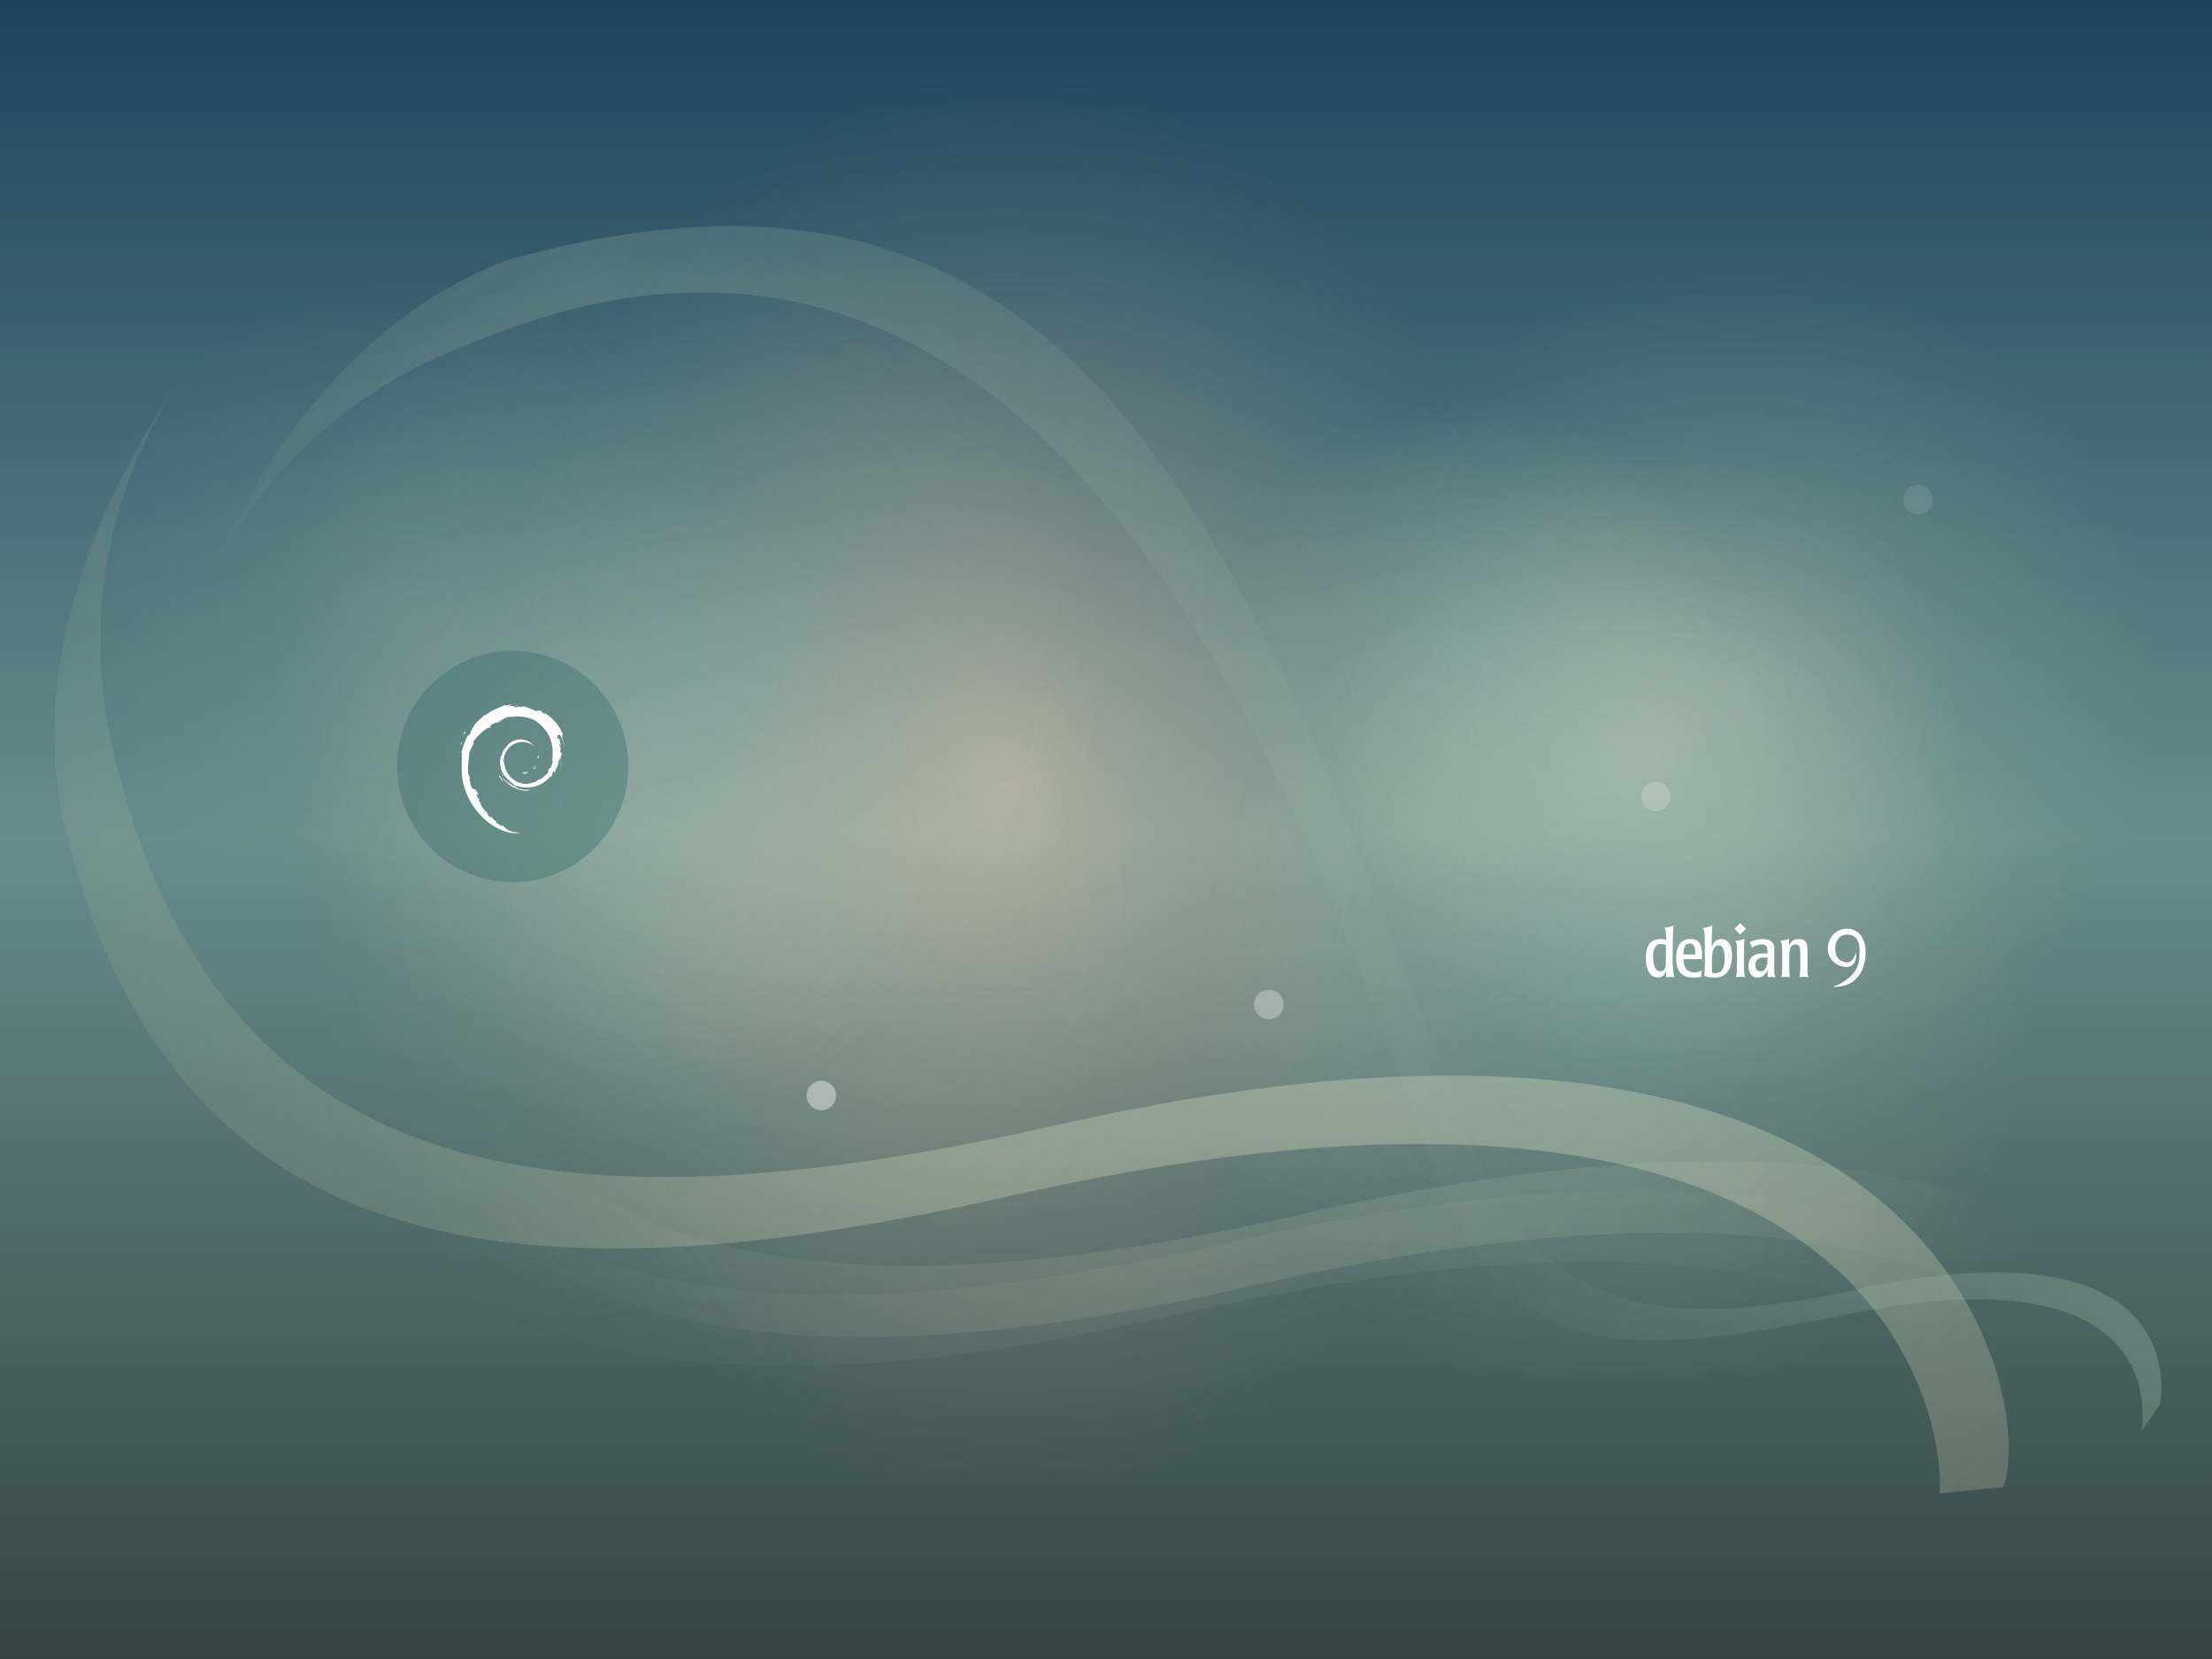
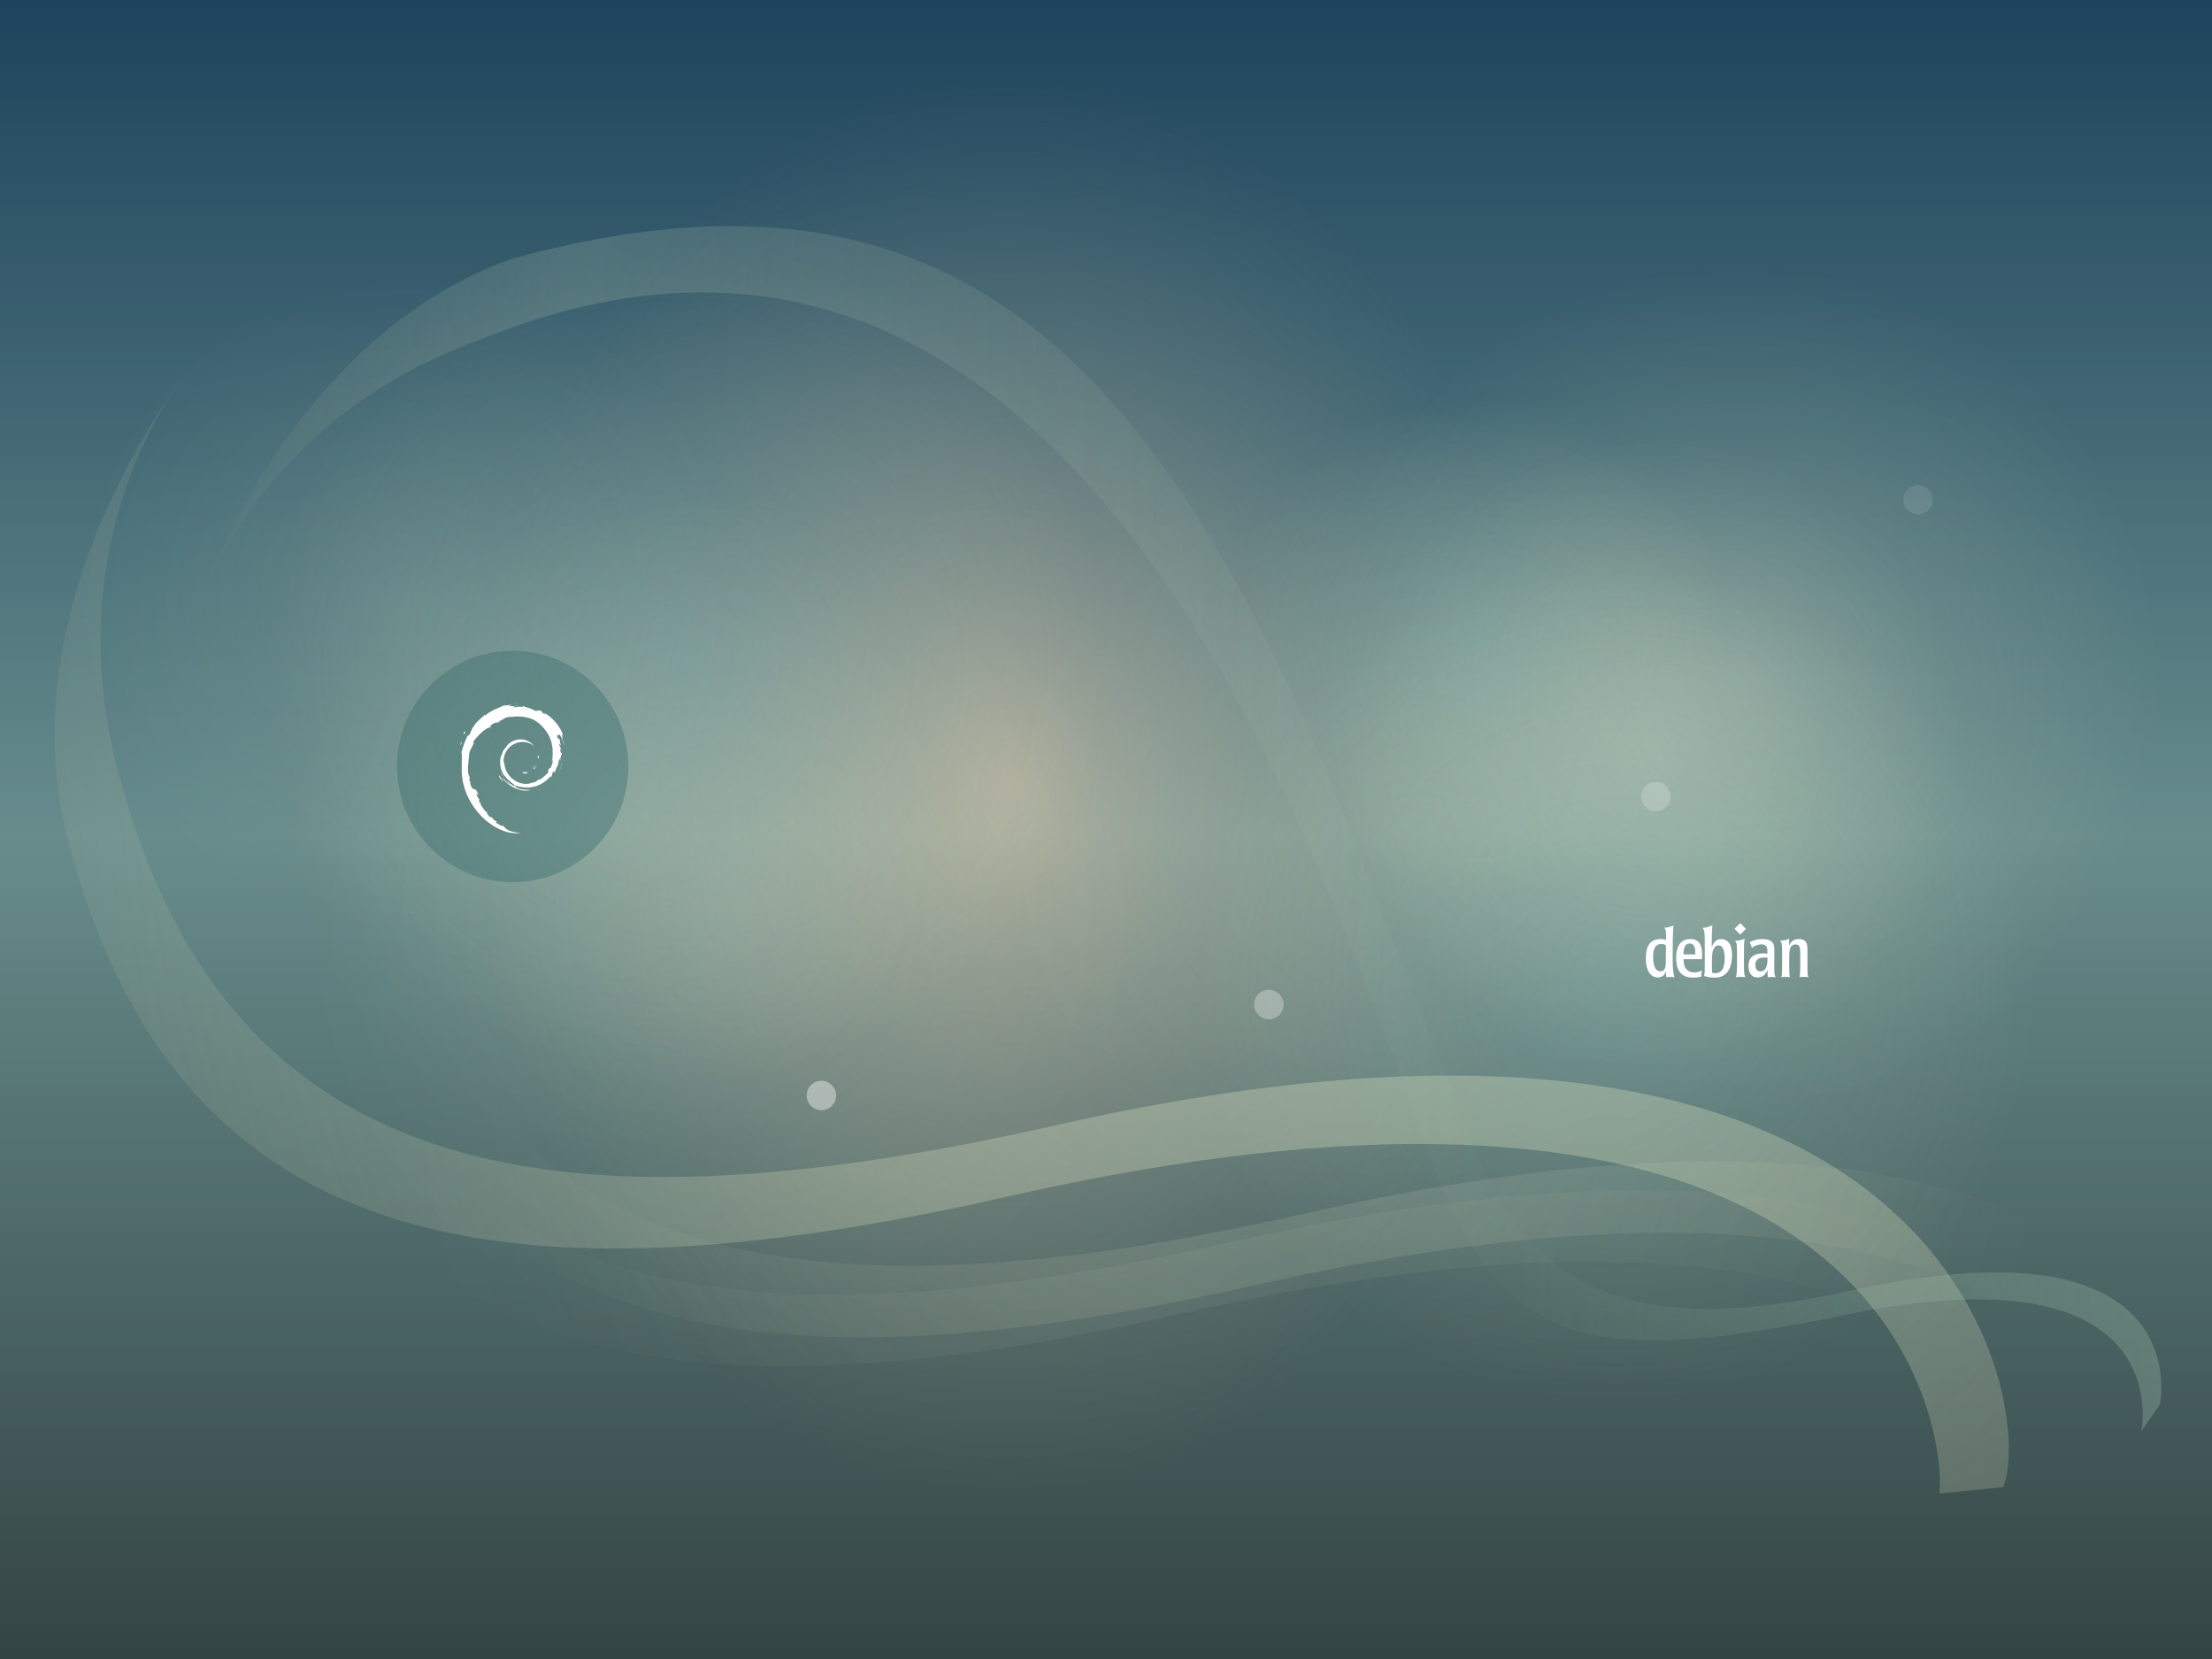
<svg xmlns="http://www.w3.org/2000/svg" version="1.1" id="root" x="0px" y="0px" width="1600" height="1200" viewBox="0 0 1600 1200" enable-background="new 0 0 1024 768" xml:space="preserve">
  <defs id="defs188" />
  <g id="background" transform="matrix(1.5625,0,0,1.5625,-8.5253906e-6,-5.3417969e-6)">
    <g id="background_1_">
      <linearGradient id="SVGID_1_" gradientUnits="userSpaceOnUse" x1="-1759.378" y1="4249.164" x2="-1759.379" y2="3474.712" gradientTransform="matrix(1,0,0,-1,2273.379,4247.078)">
        <stop offset="0" style="stop-color:#133356" id="stop6" />
        <stop offset="0.502" style="stop-color:#7C9999" id="stop8" />
        <stop offset="1" style="stop-color:#333333" id="stop10" />
      </linearGradient>
      <rect style="fill:url(#SVGID_1_)" x="-1" y="-3.95" width="1030.001" height="775.901" id="rect12" />
    </g>
    <g id="Layer_4">
      <radialGradient id="SVGID_2_" cx="-1848.697" cy="3394.279" r="504.368" gradientTransform="matrix(0.9962,0,0,-1.3407,2307.595,4914.205)" gradientUnits="userSpaceOnUse">
        <stop offset="0" style="stop-color:#E4C8A5;stop-opacity:0.5" id="stop16" />
        <stop offset="0.143" style="stop-color:#AEAB93;stop-opacity:0.437" id="stop18" />
        <stop offset="0.38" style="stop-color:#587E77;stop-opacity:0.333" id="stop20" />
        <stop offset="0.488" style="stop-color:#366C6C;stop-opacity:0.286" id="stop22" />
      </radialGradient>
      <rect style="fill:url(#SVGID_2_)" x="-1" y="-3.466" width="1030.001" height="775.174" id="rect24" />
    </g>
  </g>
  <g id="glows" transform="matrix(1.5625,0,0,1.5625,-8.5253906e-6,-5.3417969e-6)">
    <radialGradient id="SVGID_3_" cx="-1507.371" cy="3897.723" r="145.275" gradientTransform="matrix(1,0,0,-1,2273.379,4247.078)" gradientUnits="userSpaceOnUse">
      <stop offset="0" style="stop-color:#FFFCDD" id="stop28" />
      <stop offset="1" style="stop-color:#FEF9C8;stop-opacity:0" id="stop30" />
    </radialGradient>
    <path style="opacity:0.2;fill:url(#SVGID_3_)" enable-background="new    " d="m 766.007,204.082 c 80.234,0 145.277,65.042 145.277,145.275 0,80.229 -65.043,145.272 -145.277,145.272 -80.23,0 -145.275,-65.043 -145.275,-145.271 -0.003,-80.234 65.042,-145.276 145.275,-145.276 z" id="path32" />
    <radialGradient id="SVGID_4_" cx="-1588.051" cy="3947.717" r="114.988" gradientTransform="matrix(1,0,0,-1,2273.379,4247.078)" gradientUnits="userSpaceOnUse">
      <stop offset="0" style="stop-color:#99CCCC" id="stop35" />
      <stop offset="1" style="stop-color:#FEF9C8;stop-opacity:0" id="stop37" />
    </radialGradient>
    <path style="opacity:0.2;fill:url(#SVGID_4_)" enable-background="new    " d="m 685.327,184.374 c 63.506,0 114.99,51.481 114.99,114.989 0,63.507 -51.484,114.985 -114.99,114.985 -63.506,0 -114.988,-51.478 -114.988,-114.985 0,-63.508 51.482,-114.989 114.988,-114.989 z" id="path39" />
    <radialGradient id="SVGID_5_" cx="-2084.39" cy="3967.489" r="152.451" gradientTransform="matrix(1,0,0,-1,2273.379,4247.078)" gradientUnits="userSpaceOnUse">
      <stop offset="0" style="stop-color:#FFFCDD" id="stop42" />
      <stop offset="1" style="stop-color:#FEF9C8;stop-opacity:0" id="stop44" />
    </radialGradient>
    <circle style="opacity:0.1;fill:url(#SVGID_5_)" enable-background="new    " cx="188.989" cy="279.589" r="152.451" id="circle46" />
    <radialGradient id="SVGID_6_" cx="-1986.572" cy="3869.126" r="152.451" gradientTransform="matrix(1,0,0,-1,2273.379,4247.078)" gradientUnits="userSpaceOnUse">
      <stop offset="0" style="stop-color:#FFFCDD" id="stop49" />
      <stop offset="1" style="stop-color:#FEF9C8;stop-opacity:0" id="stop51" />
    </radialGradient>
    <circle style="opacity:0.1;fill:url(#SVGID_6_)" enable-background="new    " cx="286.806" cy="377.952" r="152.451" id="circle53" />
    <radialGradient id="SVGID_7_" cx="-1936.446" cy="3820.824" r="195.03" gradientTransform="matrix(1,0,0,-1,2273.379,4247.078)" gradientUnits="userSpaceOnUse">
      <stop offset="0" style="stop-color:#FFFCDD" id="stop56" />
      <stop offset="1" style="stop-color:#FEF9C8;stop-opacity:0" id="stop58" />
    </radialGradient>
    <path style="opacity:0.1;fill:url(#SVGID_7_)" enable-background="new    " d="m 336.93,231.226 c 107.713,0 195.034,87.317 195.034,195.025 0,107.712 -87.321,195.03 -195.034,195.03 -107.711,0 -195.029,-87.318 -195.029,-195.03 C 141.9,318.543 229.218,231.226 336.93,231.226 Z" id="path60" />
    <radialGradient id="SVGID_8_" cx="-1618.281" cy="3861.288" r="195.028" gradientTransform="matrix(1,0,0,-1,2273.379,4247.078)" gradientUnits="userSpaceOnUse">
      <stop offset="0" style="stop-color:#FFFCDD" id="stop63" />
      <stop offset="1" style="stop-color:#FEF9C8;stop-opacity:0" id="stop65" />
    </radialGradient>
    <path style="opacity:0.1;fill:url(#SVGID_8_)" enable-background="new    " d="m 655.099,190.764 c 107.713,0 195.029,87.315 195.029,195.025 0,107.715 -87.316,195.027 -195.029,195.027 -107.709,0 -195.031,-87.314 -195.031,-195.026 -10e-4,-107.71 87.322,-195.026 195.031,-195.026 z" id="path67" />
    <radialGradient id="SVGID_9_" cx="-1954.735" cy="3939.332" r="195.028" gradientTransform="matrix(1,0,0,-1,2273.379,4247.078)" gradientUnits="userSpaceOnUse">
      <stop offset="0" style="stop-color:#99CCCC" id="stop70" />
      <stop offset="1" style="stop-color:#FEF9C8;stop-opacity:0" id="stop72" />
    </radialGradient>
    <circle style="opacity:0.2;fill:url(#SVGID_9_)" enable-background="new    " cx="318.643" cy="307.746" r="195.028" id="circle74" />
    <radialGradient id="SVGID_10_" cx="-1468.607" cy="3929.969" r="195.028" gradientTransform="matrix(1,0,0,-1,2273.379,4247.078)" gradientUnits="userSpaceOnUse">
      <stop offset="0" style="stop-color:#FFFCDD" id="stop77" />
      <stop offset="1" style="stop-color:#FEF9C8;stop-opacity:0" id="stop79" />
    </radialGradient>
    <circle style="opacity:0.2;fill:url(#SVGID_10_)" enable-background="new    " cx="804.771" cy="317.11" r="195.028" id="circle81" />
    <radialGradient id="SVGID_11_" cx="-1525.753" cy="3792.606" r="195.028" gradientTransform="matrix(1,0,0,-1,2273.379,4247.078)" gradientUnits="userSpaceOnUse">
      <stop offset="0" style="stop-color:#99CCCC" id="stop84" />
      <stop offset="1" style="stop-color:#FEF9C8;stop-opacity:0" id="stop86" />
    </radialGradient>
    <path style="opacity:0.2;fill:url(#SVGID_11_)" enable-background="new    " d="m 747.624,259.444 c 107.715,0 195.031,87.317 195.031,195.024 0,107.712 -87.316,195.03 -195.031,195.03 -107.709,0 -195.027,-87.318 -195.027,-195.03 0,-107.707 87.318,-195.024 195.027,-195.024 z" id="path88" />
  </g>
  <g id="octopus_1_" transform="matrix(1.5625,0,0,1.5625,-8.5253906e-6,-5.3417969e-6)">
    <radialGradient id="SVGID_12_" cx="14671.389" cy="-3744.686" r="366.571" gradientTransform="matrix(-1,0,0,1,15223.664,4229.417)" gradientUnits="userSpaceOnUse">
      <stop offset="0" style="stop-color:#BCCCB3" id="stop92" />
      <stop offset="1" style="stop-color:#FEF9C8;stop-opacity:0" id="stop94" />
    </radialGradient>
    <path style="opacity:0.1;fill:url(#SVGID_12_)" enable-background="new    " d="m 168.048,223.54 c 0,0 -86.494,106.006 -57.708,218.526 48.662,190.206 195.996,220.612 434.657,166.5 420.549,-95.355 435.082,117.585 431.961,137.355 l 22.83,-33.101 C 1002.909,693.052 988.376,480.113 567.827,575.464 329.164,629.576 181.83,599.174 133.171,408.966 104.385,296.448 168.048,223.54 168.048,223.54" id="path96" />
    <radialGradient id="SVGID_13_" cx="14562.357" cy="-3883.877" r="734.648" gradientTransform="matrix(-1,0,0,1,15223.664,4229.417)" gradientUnits="userSpaceOnUse">
      <stop offset="0" style="stop-color:#BCCCB3" id="stop99" />
      <stop offset="1" style="stop-color:#FEF9C8;stop-opacity:0" id="stop101" />
    </radialGradient>
    <path style="opacity:0.5;fill:url(#SVGID_13_)" enable-background="new    " d="m 88.851,169.021 c 0,0 -86.494,106.01 -57.71,218.529 48.661,190.205 195.995,220.61 434.655,166.498 420.548,-95.354 435.085,117.59 431.962,137.36 l 29.531,-2.98 C 941.941,654.983 909.174,425.595 488.623,520.949 249.965,575.06 102.631,544.658 53.971,354.454 25.188,241.93 88.851,169.021 88.851,169.021" id="path103" />
    <radialGradient id="SVGID_14_" cx="14636.27" cy="-3758.109" r="366.571" gradientTransform="matrix(-1,0,0,1,15223.664,4229.417)" gradientUnits="userSpaceOnUse">
      <stop offset="0" style="stop-color:#BCCCB3" id="stop106" />
      <stop offset="1" style="stop-color:#FEF9C8;stop-opacity:0" id="stop108" />
    </radialGradient>
    <path style="opacity:0.2;fill:url(#SVGID_14_)" enable-background="new    " d="m 203.168,210.116 c 0,0 -86.496,106.01 -57.709,218.527 48.66,190.208 195.994,220.61 434.655,166.499 420.549,-95.354 435.084,117.583 431.963,137.356 l 22.83,-33.092 C 1038.03,679.634 1023.493,466.688 602.946,562.044 364.284,616.156 216.95,585.751 168.29,395.546 139.505,283.024 203.168,210.116 203.168,210.116" id="path110" />
    <linearGradient id="SVGID_15_" gradientUnits="userSpaceOnUse" x1="14223.135" y1="-3845.822" x2="15135.541" y2="-3845.822" gradientTransform="matrix(-1,0,0,1,15223.664,4229.417)">
      <stop offset="0" style="stop-color:#ABCCB3;stop-opacity:0.7" id="stop113" />
      <stop offset="0.33" style="stop-color:#B4CFB5;stop-opacity:0.05" id="stop115" />
      <stop offset="0.803" style="stop-color:#C1D4B7;stop-opacity:0.5" id="stop117" />
      <stop offset="1" style="stop-color:#FEF9C8;stop-opacity:0" id="stop119" />
    </linearGradient>
    <path style="opacity:0.4;fill:url(#SVGID_15_)" enable-background="new    " d="m 88.124,290.207 c 0,0 24.657,-93.599 133.962,-132.87 203.448,-83.235 321.105,84.886 391.744,252.657 6.24,14.827 21.852,52.288 47.604,124.087 34.018,94.833 80.385,95.987 183.184,76.647 158.574,-35.955 147.92,44.341 146.736,51.796 l 8.607,-12.479 c 1.184,-7.454 11.836,-87.751 -146.736,-51.799 C 755.145,619.225 707.43,597.609 679.916,525.489 652.4,453.375 650.705,450.672 624.752,384.237 535.707,156.296 433.547,65.825 236.682,119.868 127.381,159.143 88.124,290.207 88.124,290.207" id="path121" />
  </g>
  <g id="rounds" transform="matrix(1.5625,0,0,1.5625,-8.5253906e-6,-5.3417969e-6)">
    <path style="fill:none;stroke:#ffffff;stroke-width:2;stroke-miterlimit:10" stroke-miterlimit="10" d="M 623.601,444.982" id="path124" />
    <circle style="opacity:0.3;fill:#ffffff" enable-background="new    " cx="587.396" cy="465.029" r="6.82" id="circle126" />
    <path style="opacity:0.2;fill:#ffffff" enable-background="new    " d="m 766.542,361.95 c 3.77,0 6.82,3.054 6.82,6.819 0,3.769 -3.053,6.821 -6.82,6.821 -3.766,0 -6.818,-3.053 -6.818,-6.821 0,-3.765 3.052,-6.819 6.818,-6.819 z" id="path128" />
    <circle style="opacity:0.1;fill:#ffffff" enable-background="new    " cx="887.966" cy="231.33" r="6.82" id="circle130" />
    <circle style="opacity:0.4;fill:#ffffff" enable-background="new    " cx="380.241" cy="507.141" r="6.82" id="circle132" />
  </g>
  <g id="logoGroup_1_" transform="matrix(1.09375,0,0,1.09375,111.2569,166.3209)">
    <path enable-background="new    " d="m 237.346,278.303 c 42.261,0 76.518,34.258 76.518,76.517 0,42.254 -34.257,76.513 -76.518,76.513 -42.256,0 -76.514,-34.259 -76.514,-76.513 0.001,-42.259 34.258,-76.517 76.514,-76.517 z" id="path135" style="opacity:0.4;fill:#366c6c" />
    <g id="logo_1_" enable-background="new    ">
      <path d="m 244.072,358.603 c -1.419,0.018 0.269,0.728 2.123,1.015 0.514,-0.401 0.977,-0.805 1.389,-1.198 -1.153,0.283 -2.328,0.291 -3.512,0.183" id="path138" style="fill:#ffffff" />
      <path d="m 251.694,356.703 c 0.852,-1.17 1.464,-2.447 1.681,-3.768 -0.191,0.943 -0.7,1.752 -1.181,2.612 -2.656,1.676 -0.25,-0.989 -0.006,-2.006 -2.85,3.596 -0.392,2.157 -0.494,3.162" id="path140" style="fill:#ffffff" />
      <path d="m 254.509,349.378 c 0.173,-2.557 -0.502,-1.746 -0.728,-0.773 0.263,0.14 0.473,1.804 0.728,0.773" id="path142" style="fill:#ffffff" />
      <path d="m 238.684,314.417 c 0.76,0.139 1.639,0.24 1.513,0.422 0.83,-0.186 1.019,-0.349 -1.513,-0.422" id="path144" style="fill:#ffffff" />
      <path d="m 240.198,314.838 -0.531,0.115 0.497,-0.05 0.034,-0.065" id="path146" style="fill:#ffffff" />
      <path d="m 263.837,350.349 c 0.08,2.295 -0.672,3.413 -1.354,5.387 l -1.226,0.613 c -1.009,1.953 0.097,1.245 -0.619,2.79 -1.573,1.397 -4.759,4.365 -5.776,4.633 -0.749,-0.017 0.506,-0.88 0.666,-1.218 -2.099,1.442 -1.682,2.161 -4.897,3.042 l -0.095,-0.21 c -7.918,3.727 -18.915,-3.653 -18.774,-13.729 -0.083,0.64 -0.239,0.479 -0.415,0.736 -0.407,-5.183 2.396,-10.386 7.122,-12.515 4.627,-2.288 10.048,-1.355 13.35,1.74 -1.816,-2.383 -5.438,-4.912 -9.723,-4.674 -4.2,0.074 -8.139,2.742 -9.444,5.641 -2.157,1.354 -2.403,5.224 -3.341,5.931 -1.268,9.277 2.375,13.283 8.527,18.001 0.964,0.657 0.271,0.75 0.401,1.247 -2.05,-0.956 -3.913,-2.4 -5.453,-4.17 0.816,1.193 1.703,2.354 2.838,3.263 -1.929,-0.649 -4.503,-4.671 -5.255,-4.833 3.323,5.953 13.475,10.438 18.799,8.206 -2.463,0.094 -5.588,0.053 -8.357,-0.972 -1.159,-0.596 -2.742,-1.832 -2.46,-2.064 7.258,2.711 14.752,2.05 21.035,-2.982 1.6,-1.244 3.345,-3.36 3.85,-3.391 -0.759,1.141 0.13,0.55 -0.453,1.556 1.59,-2.569 -0.692,-1.046 1.642,-4.435 l 0.86,1.189 c -0.324,-2.136 2.65,-4.72 2.348,-8.092 0.684,-1.03 0.76,1.11 0.032,3.479 1.004,-2.63 0.27,-3.046 0.524,-5.224 0.273,0.729 0.642,1.506 0.833,2.276 -0.654,-2.545 0.667,-4.282 0.997,-5.757 -0.325,-0.144 -1.008,1.12 -1.166,-1.878 0.022,-1.305 0.364,-0.683 0.494,-1.006 -0.254,-0.146 -0.926,-1.147 -1.334,-3.066 0.295,-0.448 0.793,1.167 1.192,1.232 -0.256,-1.523 -0.704,-2.686 -0.724,-3.855 -1.181,-2.461 -0.419,0.332 -1.373,-1.054 -1.255,-3.913 1.038,-0.905 1.198,-2.682 1.895,2.753 2.98,7.017 3.478,8.788 -0.378,-2.155 -0.986,-4.238 -1.742,-6.263 0.574,0.249 -0.934,-4.435 0.747,-1.334 -1.788,-6.604 -7.68,-12.773 -13.092,-15.665 0.662,0.604 1.5,1.364 1.204,1.484 -2.699,-1.6 -2.223,-1.729 -2.61,-2.404 -2.195,-0.896 -2.335,0.073 -3.784,0.004 -4.134,-2.195 -4.933,-1.962 -8.735,-3.334 l 0.171,0.813 c -2.74,-0.916 -3.191,0.341 -6.15,0.002 -0.18,-0.141 0.95,-0.51 1.877,-0.645 -2.648,0.351 -2.524,-0.521 -5.113,0.099 0.638,-0.445 1.312,-0.748 1.996,-1.125 -2.158,0.134 -5.156,1.255 -4.232,0.229 -3.524,1.572 -9.777,3.781 -13.288,7.072 l -0.11,-0.735 c -1.612,1.932 -7.014,5.764 -7.446,8.271 l -0.427,0.097 c -0.836,1.42 -1.377,3.025 -2.044,4.479 -1.097,1.865 -1.604,0.717 -1.447,1.007 -2.155,4.369 -3.224,8.033 -4.149,11.046 0.661,0.985 0.016,5.923 0.265,9.875 -1.079,19.522 13.705,38.488 29.867,42.862 2.368,0.852 5.886,0.816 8.888,0.898 -3.537,-1.01 -3.994,-0.53 -7.438,-1.739 -2.483,-1.169 -3.027,-2.503 -4.788,-4.03 l 0.695,1.229 c -3.447,-1.224 -2.003,-1.512 -4.813,-2.398 l 0.747,-0.966 c -1.116,-0.085 -2.959,-1.884 -3.465,-2.884 l -1.226,0.051 c -1.468,-1.812 -2.254,-3.12 -2.194,-4.131 l -0.401,0.702 c -0.443,-0.77 -5.408,-6.799 -2.831,-5.396 -0.48,-0.438 -1.117,-0.707 -1.809,-1.962 l 0.529,-0.594 c -1.242,-1.595 -2.287,-3.637 -2.201,-4.323 0.662,0.895 1.118,1.058 1.574,1.212 -3.137,-7.76 -3.31,-0.423 -5.673,-7.899 l 0.502,-0.039 c -0.38,-0.581 -0.617,-1.205 -0.925,-1.825 l 0.221,-2.175 c -2.249,-2.602 -0.631,-11.067 -0.306,-15.71 0.228,-1.89 1.875,-3.897 3.134,-7.056 l -0.768,-0.134 c 1.463,-2.551 8.367,-10.265 11.565,-9.872 1.551,-1.94 -0.309,-0.01 -0.613,-0.495 3.403,-3.522 4.475,-2.481 6.769,-3.12 2.479,-1.465 -2.123,0.574 -0.948,-0.556 4.281,-1.095 3.03,-2.483 8.616,-3.042 0.591,0.335 -1.365,0.514 -1.852,0.948 3.565,-1.745 11.284,-1.351 16.294,0.965 5.818,2.722 12.35,10.755 12.61,18.315 l 0.291,0.077 c -0.146,3.003 0.465,6.481 -0.596,9.676 l 0.707,-1.505" id="path148" style="fill:#ffffff" />
      <path d="m 228.569,360.551 -0.2,0.994 c 0.933,1.268 1.674,2.643 2.865,3.631 -0.859,-1.669 -1.493,-2.361 -2.665,-4.625" id="path150" style="fill:#ffffff" />
      <path d="m 230.772,360.466 c -0.491,-0.549 -0.789,-1.202 -1.116,-1.855 0.314,1.154 0.957,2.138 1.552,3.152 l -0.436,-1.297" id="path152" style="fill:#ffffff" />
      <path d="m 269.828,351.977 -0.209,0.525 c -0.377,2.717 -1.207,5.407 -2.477,7.897 1.4,-2.629 2.302,-5.505 2.686,-8.422" id="path154" style="fill:#ffffff" />
      <path d="m 238.965,313.733 c 0.964,-0.353 2.36,-0.191 3.381,-0.423 -1.33,0.115 -2.651,0.182 -3.955,0.343 l 0.574,0.08" id="path156" style="fill:#ffffff" />
      <path d="m 205.249,331.665 c 0.221,2.048 -1.542,2.842 0.389,1.488 1.036,-2.33 -0.402,-0.641 -0.389,-1.488" id="path158" style="fill:#ffffff" />
      <path d="m 202.979,341.146 c 0.444,-1.365 0.53,-2.184 0.699,-2.976 -1.233,1.572 -0.57,1.907 -0.699,2.976" id="path160" style="fill:#ffffff" />
    </g>
  </g>
-   <g id="debian_1_" transform="matrix(0.875,0,0,0.875,558.7928,303.9622)">
-     <g id="g163">
-       <path d="m 738.546,437.724 c -0.053,0.058 -0.053,9.28 -0.17,11.688 -0.111,1.946 -0.287,6.128 -4.41,6.128 -4.24,0 -5.273,-4.871 -5.615,-6.989 -0.398,-2.348 -0.398,-4.298 -0.398,-5.153 0,-2.751 0.17,-10.43 6.645,-10.43 1.949,0 3.037,0.575 3.896,1.03 l 0.052,3.726 z m -16.611,6.761 c 0,16.155 8.594,16.155 9.854,16.155 3.553,0 5.846,-1.948 6.818,-5.327 l 0.113,5.098 c 1.09,-0.058 2.182,-0.171 3.953,-0.171 0.633,0 1.146,0 1.607,0.056 0.457,0 0.916,0.057 1.434,0.115 -0.918,-1.832 -1.607,-5.955 -1.607,-14.896 0,-8.707 0,-23.43 0.748,-27.898 -2.063,0.976 -3.842,1.604 -7.736,1.947 1.549,1.662 1.549,2.522 1.549,10.079 -1.088,-0.341 -2.465,-0.742 -4.813,-0.742 -10.26,0 -11.92,8.936 -11.92,15.584" id="path165" style="fill:#ffffff" />
-       <path d="m 753.005,441.561 c 0.055,-4.756 1.031,-8.993 5.098,-8.993 4.473,0 4.811,4.924 4.697,8.993 l -9.795,0 z m 15.467,0.575 c 0,-6.703 -1.316,-13.291 -9.793,-13.291 -11.688,0 -11.688,12.948 -11.688,15.696 0,11.632 5.215,16.213 13.975,16.213 3.896,0 5.789,-0.569 6.82,-0.859 -0.055,-2.063 0.23,-3.379 0.572,-5.153 -1.203,0.745 -2.75,1.72 -6.188,1.72 -8.939,0 -9.053,-8.138 -9.053,-10.944 l 15.24,0 0.115,-3.382" id="path167" style="fill:#ffffff" />
-       <path d="m 787.11,444.599 c 0,5.327 -0.975,12.489 -7.619,12.489 -0.918,0 -2.063,-0.173 -2.807,-0.345 -0.119,-2.063 -0.119,-5.614 -0.119,-9.739 0,-4.927 0.518,-7.502 0.92,-8.765 1.203,-4.066 3.895,-4.123 4.412,-4.123 4.352,0 5.213,6.014 5.213,10.483 z m -16.443,6.245 c 0,4.238 0,6.646 -0.688,8.479 2.352,0.916 5.271,1.431 8.768,1.431 2.232,0 8.707,0 12.203,-7.16 1.662,-3.322 2.234,-7.792 2.234,-11.173 0,-2.064 -0.23,-6.588 -1.891,-9.454 -1.604,-2.689 -4.184,-4.064 -6.932,-4.064 -5.498,0 -7.104,4.583 -7.963,6.932 0,-2.92 0.059,-13.118 0.514,-18.333 -3.725,1.72 -6.018,2.003 -8.48,2.232 2.238,0.918 2.238,4.7 2.238,17.018 l 0,14.094" id="path169" style="fill:#ffffff" />
-       <path d="m 804.196,460.41 c -1.146,-0.171 -1.951,-0.287 -3.611,-0.287 -1.83,0 -3.092,0.116 -4.41,0.287 0.574,-1.087 0.803,-1.604 0.975,-5.326 0.229,-5.099 0.287,-18.737 -0.113,-21.602 -0.289,-2.179 -0.801,-2.521 -1.604,-3.093 4.695,-0.46 6.012,-0.803 8.191,-1.833 -0.457,2.521 -0.518,3.784 -0.518,7.621 -0.115,19.767 -0.171,21.885 1.09,24.233" id="path171" style="fill:#ffffff" />
-       <path d="m 822.544,444.194 c -0.117,3.611 -0.172,6.134 -1.148,8.14 -1.203,2.578 -3.209,3.322 -4.695,3.322 -3.441,0 -4.184,-2.861 -4.184,-5.669 0,-5.387 4.814,-5.789 6.988,-5.789 l 3.041,0 -0.002,-0.004 0,0 z m -15.758,7.051 c 0,3.607 1.088,7.215 4.299,8.766 1.434,0.63 2.863,0.63 3.322,0.63 5.271,0 7.045,-3.896 8.137,-6.303 -0.057,2.521 0,4.065 0.17,6.072 1.031,-0.057 2.064,-0.171 3.783,-0.171 0.973,0 1.887,0.114 2.863,0.171 -0.633,-0.973 -0.975,-1.548 -1.146,-3.781 -0.115,-2.175 -0.115,-4.354 -0.115,-7.391 l 0.057,-11.688 c 0,-4.356 -1.146,-8.652 -9.74,-8.652 -5.67,0 -8.994,1.72 -10.656,2.578 0.689,1.261 1.266,2.349 1.777,4.813 2.24,-1.95 5.16,-2.981 8.135,-2.981 4.758,0 4.758,3.155 4.758,7.621 -1.088,-0.055 -2.004,-0.17 -3.553,-0.17 -7.28,0.002 -12.091,2.804 -12.091,10.486" id="path173" style="fill:#ffffff" />
-       <path d="m 855.542,454.738 c 0.059,1.947 0.059,4.01 0.857,5.673 -1.262,-0.117 -2.006,-0.287 -4.355,-0.287 -1.375,0 -2.115,0.119 -3.209,0.287 0.23,-0.745 0.348,-1.029 0.461,-2.004 0.17,-1.315 0.289,-5.73 0.289,-7.277 l 0,-6.188 c 0,-2.69 0,-6.59 -0.178,-7.962 -0.113,-0.973 -0.396,-3.61 -3.725,-3.61 -3.266,0 -4.352,2.404 -4.754,4.354 -0.459,2.005 -0.459,4.184 -0.459,12.66 0.057,7.334 0.057,8.021 0.629,10.027 -0.971,-0.115 -2.174,-0.228 -3.891,-0.228 -1.377,0 -2.295,0.055 -3.436,0.228 0.4,-0.918 0.629,-1.375 0.742,-4.582 0.117,-3.154 0.346,-18.622 -0.172,-22.286 -0.285,-2.237 -0.859,-2.752 -1.486,-3.327 4.641,-0.229 6.127,-0.972 7.561,-1.717 l 0,6.069 c 0.688,-1.774 2.119,-5.729 7.85,-5.729 7.162,0 7.219,5.214 7.275,8.651 l 0,17.248" id="path175" style="fill:#ffffff" />
-       <path d="m 804.681,420.449 -4.746,4.743 -4.742,-4.743 4.742,-4.741 4.746,4.741" id="path177" style="fill:#ffffff" />
-     </g>
-     <g id="_x39_">
-       <g id="g180">
-         <g id="g182">
-           <path d="m 887.964,452.013 c -8.387,0.247 -15.672,-7.104 -15.672,-15.072 0,-8.824 6.385,-16.575 15.928,-16.575 9.539,0 15.424,7.751 15.424,19.66 0,10.267 -3.438,17.441 -8.035,21.894 -3.584,3.516 -8.539,5.667 -13.561,6.243 -2.295,0.356 -4.303,0.432 -5.811,0.356 0,0 21.428,-6.439 22.102,-24.065 0.148,-3.942 2.871,-19.64 -10.619,-19.279 -5.379,0.14 -9.188,4.734 -9.188,11.336 0,5.812 1.785,9.928 7.676,11.37 4.113,1.009 6.695,-0.587 9.746,-8.037 -0.002,-10e-4 1.346,11.895 -7.99,12.169 z" id="path184" style="fill:#ffffff" />
-         </g>
-       </g>
-     </g>
+   <g id="g163" transform="matrix(0.875,0,0,0.875,558.7928,303.9622)">
+     <path style="fill:#ffffff" id="path165" d="m 738.546,437.724 c -0.053,0.058 -0.053,9.28 -0.17,11.688 -0.111,1.946 -0.287,6.128 -4.41,6.128 -4.24,0 -5.273,-4.871 -5.615,-6.989 -0.398,-2.348 -0.398,-4.298 -0.398,-5.153 0,-2.751 0.17,-10.43 6.645,-10.43 1.949,0 3.037,0.575 3.896,1.03 z m -16.611,6.761 c 0,16.155 8.594,16.155 9.854,16.155 3.553,0 5.846,-1.948 6.818,-5.327 l 0.113,5.098 c 1.09,-0.058 2.182,-0.171 3.953,-0.171 0.633,0 1.146,0 1.607,0.056 0.457,0 0.916,0.057 1.434,0.115 -0.918,-1.832 -1.607,-5.955 -1.607,-14.896 0,-8.707 0,-23.43 0.748,-27.898 -2.063,0.976 -3.842,1.604 -7.736,1.947 1.549,1.662 1.549,2.522 1.549,10.079 -1.088,-0.341 -2.465,-0.742 -4.813,-0.742 -10.26,0 -11.92,8.936 -11.92,15.584" />
+     <path style="fill:#ffffff" id="path167" d="m 753.005,441.561 c 0.055,-4.756 1.031,-8.993 5.098,-8.993 4.473,0 4.811,4.924 4.697,8.993 z m 15.467,0.575 c 0,-6.703 -1.316,-13.291 -9.793,-13.291 -11.688,0 -11.688,12.948 -11.688,15.696 0,11.632 5.215,16.213 13.975,16.213 3.896,0 5.789,-0.569 6.82,-0.859 -0.055,-2.063 0.23,-3.379 0.572,-5.153 -1.203,0.745 -2.75,1.72 -6.188,1.72 -8.939,0 -9.053,-8.138 -9.053,-10.944 h 15.24 l 0.115,-3.382" />
+     <path style="fill:#ffffff" id="path169" d="m 787.11,444.599 c 0,5.327 -0.975,12.489 -7.619,12.489 -0.918,0 -2.063,-0.173 -2.807,-0.345 -0.119,-2.063 -0.119,-5.614 -0.119,-9.739 0,-4.927 0.518,-7.502 0.92,-8.765 1.203,-4.066 3.895,-4.123 4.412,-4.123 4.352,0 5.213,6.014 5.213,10.483 z m -16.443,6.245 c 0,4.238 0,6.646 -0.688,8.479 2.352,0.916 5.271,1.431 8.768,1.431 2.232,0 8.707,0 12.203,-7.16 1.662,-3.322 2.234,-7.792 2.234,-11.173 0,-2.064 -0.23,-6.588 -1.891,-9.454 -1.604,-2.689 -4.184,-4.064 -6.932,-4.064 -5.498,0 -7.104,4.583 -7.963,6.932 0,-2.92 0.059,-13.118 0.514,-18.333 -3.725,1.72 -6.018,2.003 -8.48,2.232 2.238,0.918 2.238,4.7 2.238,17.018 v 14.094" />
+     <path style="fill:#ffffff" id="path171" d="m 804.196,460.41 c -1.146,-0.171 -1.951,-0.287 -3.611,-0.287 -1.83,0 -3.092,0.116 -4.41,0.287 0.574,-1.087 0.803,-1.604 0.975,-5.326 0.229,-5.099 0.287,-18.737 -0.113,-21.602 -0.289,-2.179 -0.801,-2.521 -1.604,-3.093 4.695,-0.46 6.012,-0.803 8.191,-1.833 -0.457,2.521 -0.518,3.784 -0.518,7.621 -0.115,19.767 -0.171,21.885 1.09,24.233" />
+     <path style="fill:#ffffff" id="path173" d="m 822.544,444.194 c -0.117,3.611 -0.172,6.134 -1.148,8.14 -1.203,2.578 -3.209,3.322 -4.695,3.322 -3.441,0 -4.184,-2.861 -4.184,-5.669 0,-5.387 4.814,-5.789 6.988,-5.789 h 3.041 z m -15.758,7.051 c 0,3.607 1.088,7.215 4.299,8.766 1.434,0.63 2.863,0.63 3.322,0.63 5.271,0 7.045,-3.896 8.137,-6.303 -0.057,2.521 0,4.065 0.17,6.072 1.031,-0.057 2.064,-0.171 3.783,-0.171 0.973,0 1.887,0.114 2.863,0.171 -0.633,-0.973 -0.975,-1.548 -1.146,-3.781 -0.115,-2.175 -0.115,-4.354 -0.115,-7.391 l 0.057,-11.688 c 0,-4.356 -1.146,-8.652 -9.74,-8.652 -5.67,0 -8.994,1.72 -10.656,2.578 0.689,1.261 1.266,2.349 1.777,4.813 2.24,-1.95 5.16,-2.981 8.135,-2.981 4.758,0 4.758,3.155 4.758,7.621 -1.088,-0.055 -2.004,-0.17 -3.553,-0.17 -7.28,0.002 -12.091,2.804 -12.091,10.486" />
+     <path style="fill:#ffffff" id="path175" d="m 855.542,454.738 c 0.059,1.947 0.059,4.01 0.857,5.673 -1.262,-0.117 -2.006,-0.287 -4.355,-0.287 -1.375,0 -2.115,0.119 -3.209,0.287 0.23,-0.745 0.348,-1.029 0.461,-2.004 0.17,-1.315 0.289,-5.73 0.289,-7.277 v -6.188 c 0,-2.69 0,-6.59 -0.178,-7.962 -0.113,-0.973 -0.396,-3.61 -3.725,-3.61 -3.266,0 -4.352,2.404 -4.754,4.354 -0.459,2.005 -0.459,4.184 -0.459,12.66 0.057,7.334 0.057,8.021 0.629,10.027 -0.971,-0.115 -2.174,-0.228 -3.891,-0.228 -1.377,0 -2.295,0.055 -3.436,0.228 0.4,-0.918 0.629,-1.375 0.742,-4.582 0.117,-3.154 0.346,-18.622 -0.172,-22.286 -0.285,-2.237 -0.859,-2.752 -1.486,-3.327 4.641,-0.229 6.127,-0.972 7.561,-1.717 v 6.069 c 0.688,-1.774 2.119,-5.729 7.85,-5.729 7.162,0 7.219,5.214 7.275,8.651 v 17.248" />
+     <path style="fill:#ffffff" id="path177" d="m 804.681,420.449 -4.746,4.743 -4.742,-4.743 4.742,-4.741 4.746,4.741" />
  </g>
</svg>
